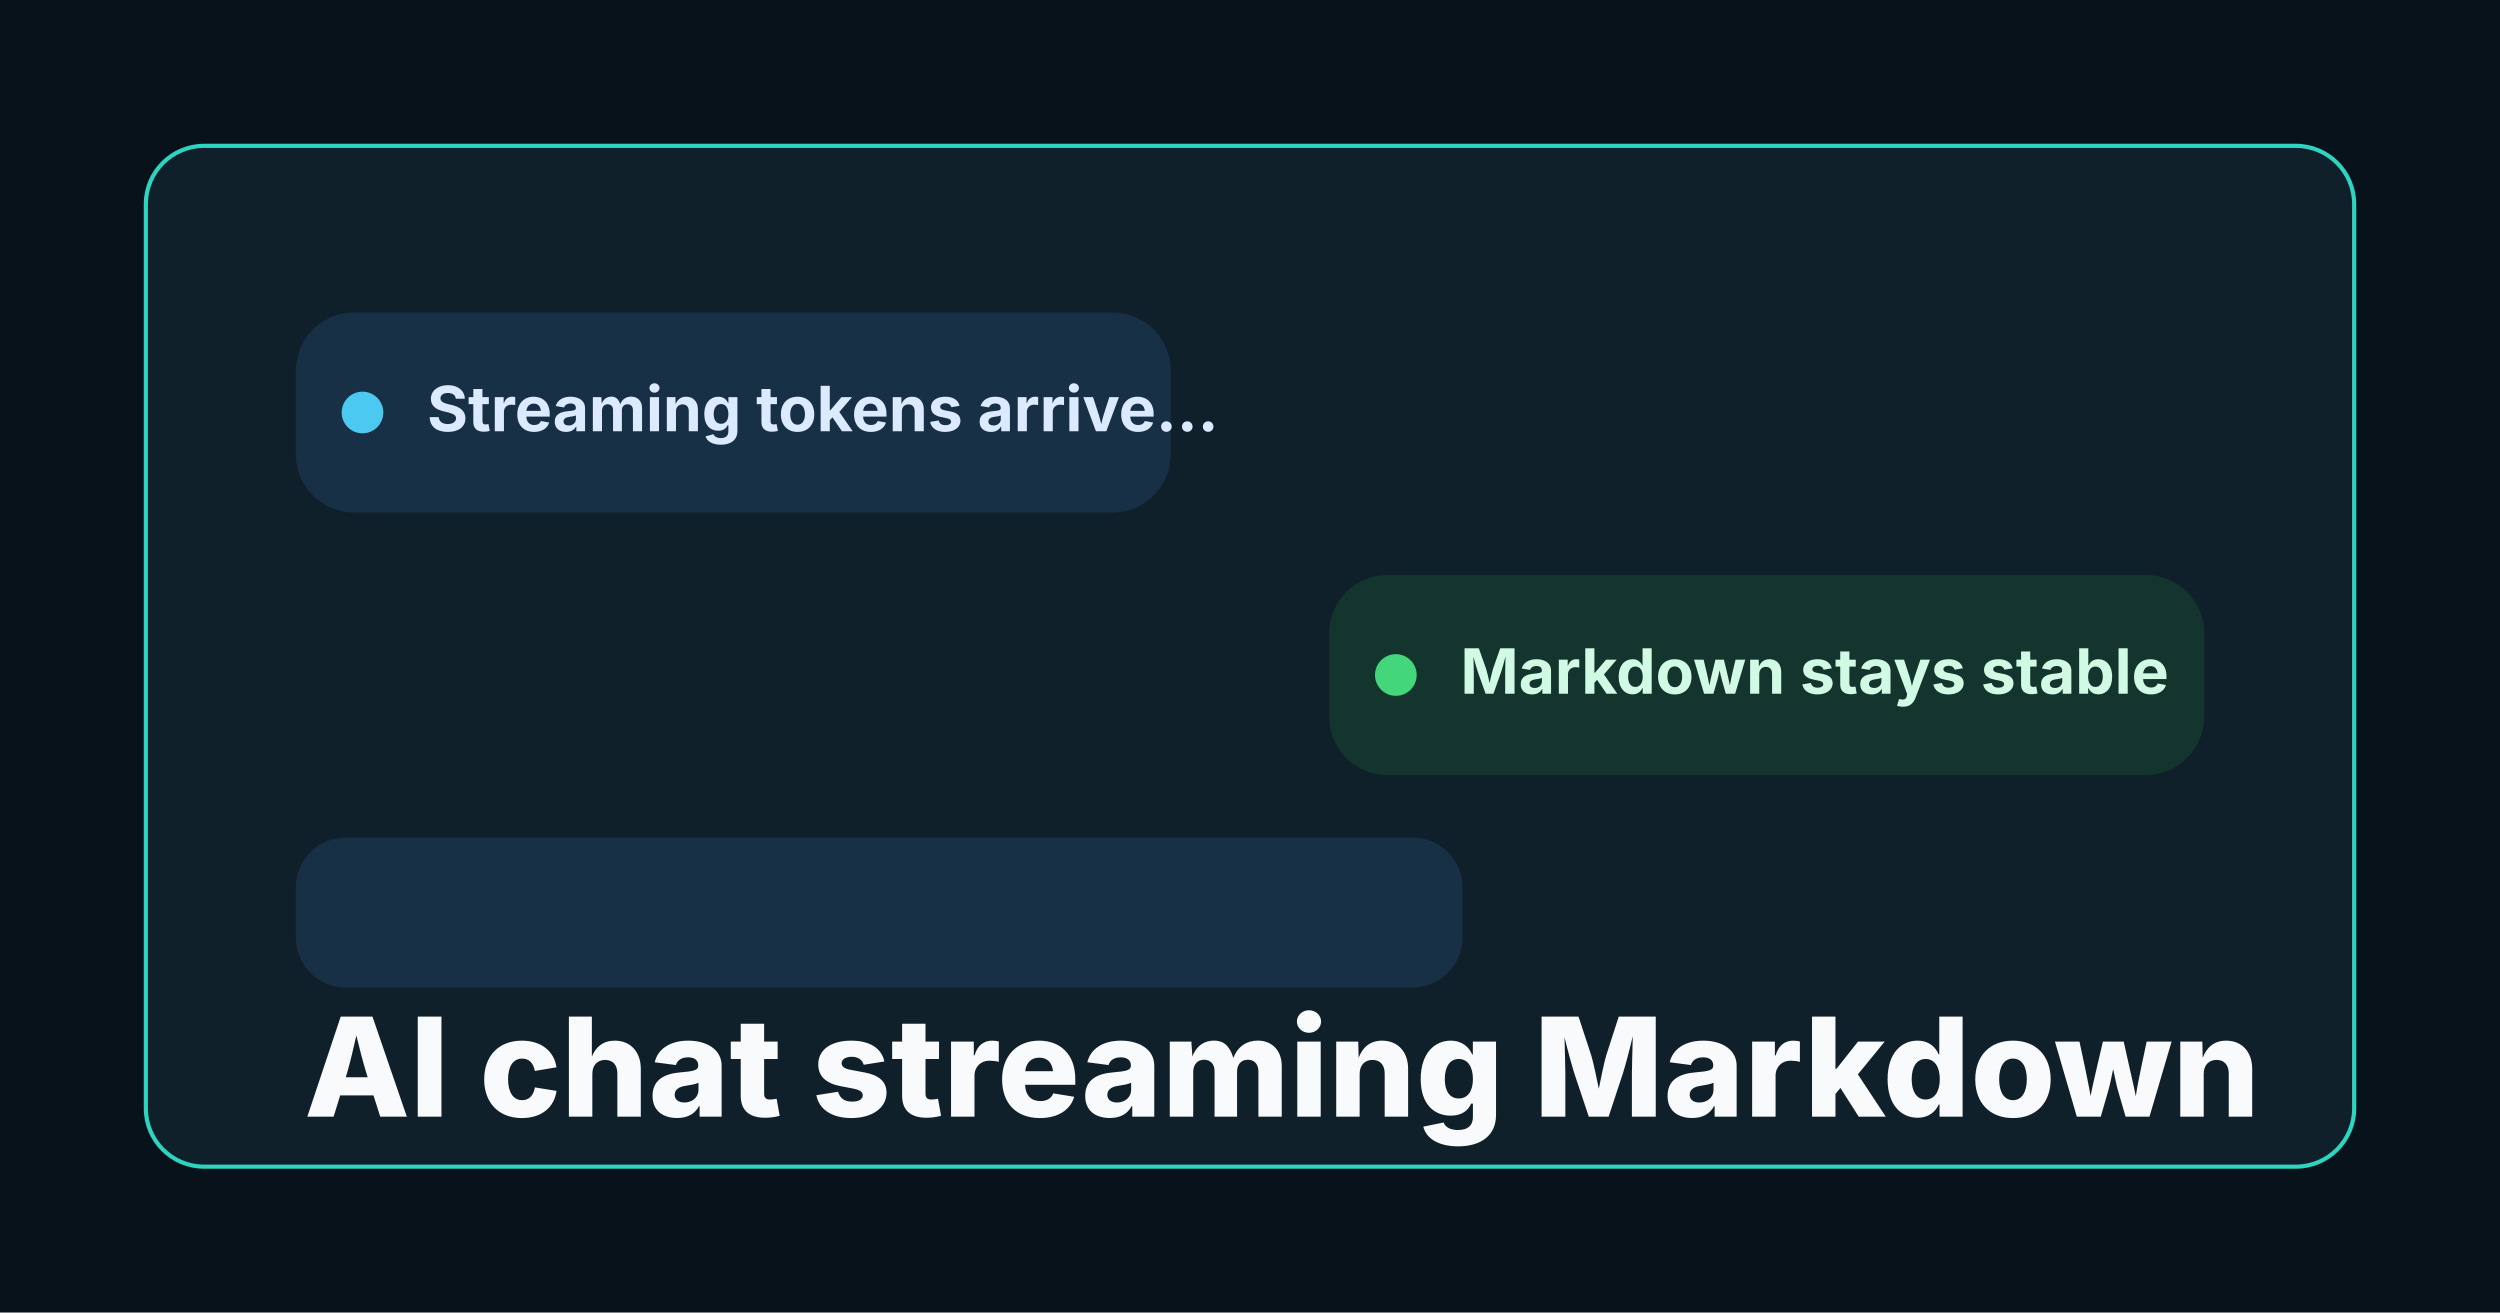
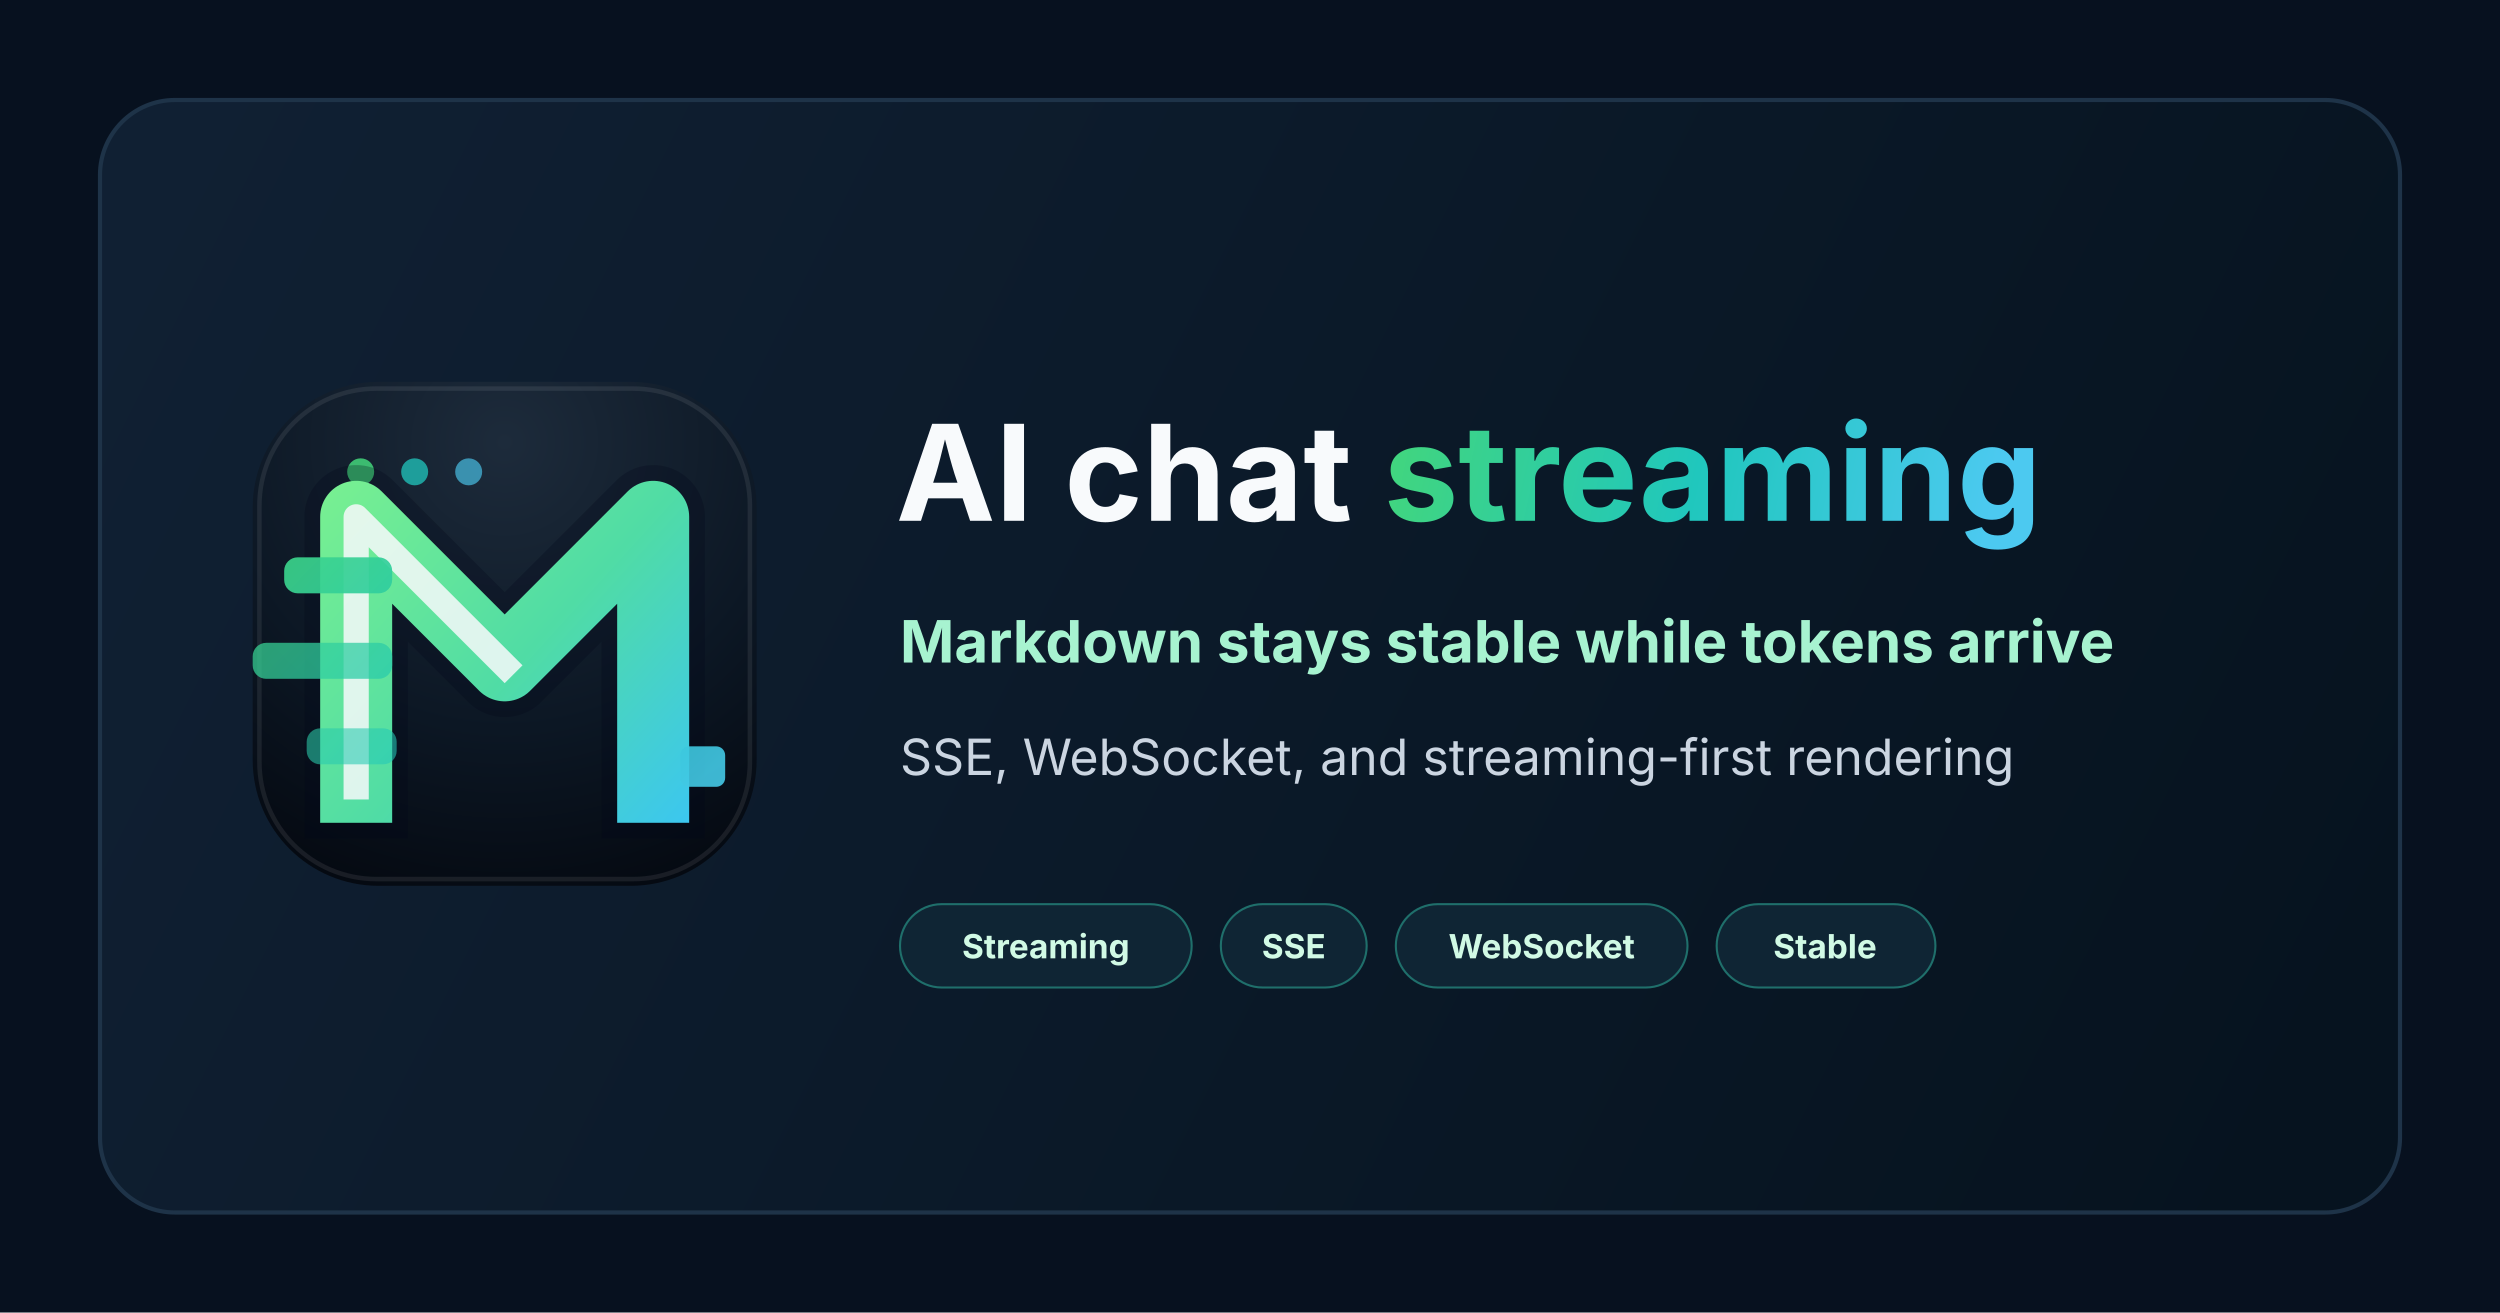
<svg xmlns="http://www.w3.org/2000/svg" width="1200" height="630" viewBox="0 0 1200 630" fill="none">
-   <rect width="1200" height="630" fill="#08121a" />
-   <rect x="70" y="70" width="1060" height="490" rx="28" fill="#10202a" stroke="#2dd4bf" stroke-width="2" />
-   <rect x="142" y="150" width="420" height="96" rx="28" fill="#173046" />
-   <rect x="638" y="276" width="420" height="96" rx="28" fill="#14352e" />
-   <rect x="142" y="402" width="560" height="72" rx="24" fill="#173046" />
-   <circle cx="174" cy="198" r="10" fill="#4cc9f0" />
-   <circle cx="670" cy="324" r="10" fill="#43d67b" />
-   <text x="205" y="207" fill="#dbeafe" font-family="Inter, ui-sans-serif, -apple-system, BlinkMacSystemFont, 'Segoe UI', sans-serif" font-size="30" font-weight="700">Streaming tokens arrive...</text>
-   <text x="701" y="333" fill="#d1fae5" font-family="Inter, ui-sans-serif, -apple-system, BlinkMacSystemFont, 'Segoe UI', sans-serif" font-size="30" font-weight="700">Markdown stays stable</text>
-   <text x="146" y="536" fill="#f8fafc" font-family="Inter, ui-sans-serif, -apple-system, BlinkMacSystemFont, 'Segoe UI', sans-serif" font-size="66" font-weight="780">AI chat streaming Markdown</text>
+   <rect width="1200" height="630" fill="#07111f" />
+   <rect x="48" y="48" width="1104" height="534" rx="36" fill="url(#panel)" stroke="#1e3348" stroke-width="2" />
+   <g transform="translate(104 166) scale(2.16)">
+     <rect x="8" y="8" width="112" height="112" rx="28" fill="url(#tileBg)" />
+     <rect x="9.5" y="9.5" width="109" height="109" rx="26" fill="none" stroke="#fff" stroke-opacity=".08" />
+     <circle cx="32" cy="28" r="3" fill="#43d67b" opacity=".85" />
+     <circle cx="44" cy="28" r="3" fill="#20c7bd" opacity=".75" />
+     <circle cx="56" cy="28" r="3" fill="#4cc9f0" opacity=".65" />
+     <g transform="translate(0 5)">
+       <path d="M31 93V33l33 33 33-33v60" fill="none" stroke="#020617" stroke-opacity=".26" stroke-width="23" stroke-linecap="square" stroke-linejoin="round" />
+       <path d="M31 93V33l33 33 33-33v60" fill="none" stroke="url(#msGradSoft)" stroke-width="16" stroke-linecap="square" stroke-linejoin="round" />
+       <path d="M31 93V33l33 33" fill="none" stroke="#f8fafc" stroke-opacity=".84" stroke-width="5.6" stroke-linecap="square" stroke-linejoin="round" />
+       <rect x="15" y="42" width="24" height="8" rx="3" fill="url(#msGrad)" opacity=".92" />
+       <rect x="8" y="61" width="31" height="8" rx="3" fill="url(#msGrad)" opacity=".74" />
+       <rect x="20" y="80" width="20" height="8" rx="3" fill="url(#msGrad)" opacity=".58" />
+       <rect x="103" y="84" width="10" height="9" rx="2" fill="url(#msGrad)" opacity=".9" />
+     </g>
+   </g>
+   <text x="430" y="250" fill="#f8fafc" font-family="Inter, ui-sans-serif, -apple-system, BlinkMacSystemFont, 'Segoe UI', sans-serif" font-size="64" font-weight="750">AI chat <tspan fill="url(#msGradText)">streaming</tspan>
+   </text>
+   <text x="432" y="318" fill="#a7f3d0" font-family="Inter, ui-sans-serif, -apple-system, BlinkMacSystemFont, 'Segoe UI', sans-serif" font-size="28" font-weight="700">Markdown stays stable while tokens arrive</text>
+   <text x="432" y="372" fill="#cbd5e1" font-family="Inter, ui-sans-serif, -apple-system, BlinkMacSystemFont, 'Segoe UI', sans-serif" font-size="24">SSE, WebSocket, and streaming-first rendering</text>
+   <g transform="translate(432 434)">
+     <rect width="140" height="40" rx="20" fill="#0f2534" stroke="#1f6f6b" />
+     <text x="70" y="26" fill="#d1fae5" font-family="Inter, ui-sans-serif, -apple-system, BlinkMacSystemFont, 'Segoe UI', sans-serif" font-size="16" font-weight="700" text-anchor="middle">Streaming</text>
+     <rect x="154" width="70" height="40" rx="20" fill="#0f2534" stroke="#1f6f6b" />
+     <text x="189" y="26" fill="#d1fae5" font-family="Inter, ui-sans-serif, -apple-system, BlinkMacSystemFont, 'Segoe UI', sans-serif" font-size="16" font-weight="700" text-anchor="middle">SSE</text>
+     <rect x="238" width="140" height="40" rx="20" fill="#0f2534" stroke="#1f6f6b" />
+     <text x="308" y="26" fill="#d1fae5" font-family="Inter, ui-sans-serif, -apple-system, BlinkMacSystemFont, 'Segoe UI', sans-serif" font-size="16" font-weight="700" text-anchor="middle">WebSocket</text>
+     <rect x="392" width="105" height="40" rx="20" fill="#0f2534" stroke="#1f6f6b" />
+     <text x="444" y="26" fill="#d1fae5" font-family="Inter, ui-sans-serif, -apple-system, BlinkMacSystemFont, 'Segoe UI', sans-serif" font-size="16" font-weight="700" text-anchor="middle">Stable</text>
+   </g>
+   <defs>
+     <linearGradient id="panel" x1="78" y1="70" x2="1088" y2="576" gradientUnits="userSpaceOnUse">
+       <stop stop-color="#102033" />
+       <stop offset="1" stop-color="#06131f" />
+     </linearGradient>
+     <linearGradient id="msGrad" x1="18" y1="18" x2="112" y2="108" gradientUnits="userSpaceOnUse">
+       <stop stop-color="#43d67b" />
+       <stop offset=".52" stop-color="#20c7bd" />
+       <stop offset="1" stop-color="#4cc9f0" />
+     </linearGradient>
+     <linearGradient id="msGradSoft" x1="20" y1="20" x2="108" y2="100" gradientUnits="userSpaceOnUse">
+       <stop stop-color="#7df28f" />
+       <stop offset=".55" stop-color="#50dca5" />
+       <stop offset="1" stop-color="#3bc6f2" />
+     </linearGradient>
+     <linearGradient id="msGradText" x1="658" y1="226" x2="946" y2="290" gradientUnits="userSpaceOnUse">
+       <stop stop-color="#43d67b" />
+       <stop offset=".52" stop-color="#20c7bd" />
+       <stop offset="1" stop-color="#4cc9f0" />
+     </linearGradient>
+     <radialGradient id="tileBg" cx="50%" cy="12%" r="92%">
+       <stop stop-color="#1d2b3b" />
+       <stop offset=".62" stop-color="#0c1724" />
+       <stop offset="1" stop-color="#050a12" />
+     </radialGradient>
+   </defs>
</svg>
